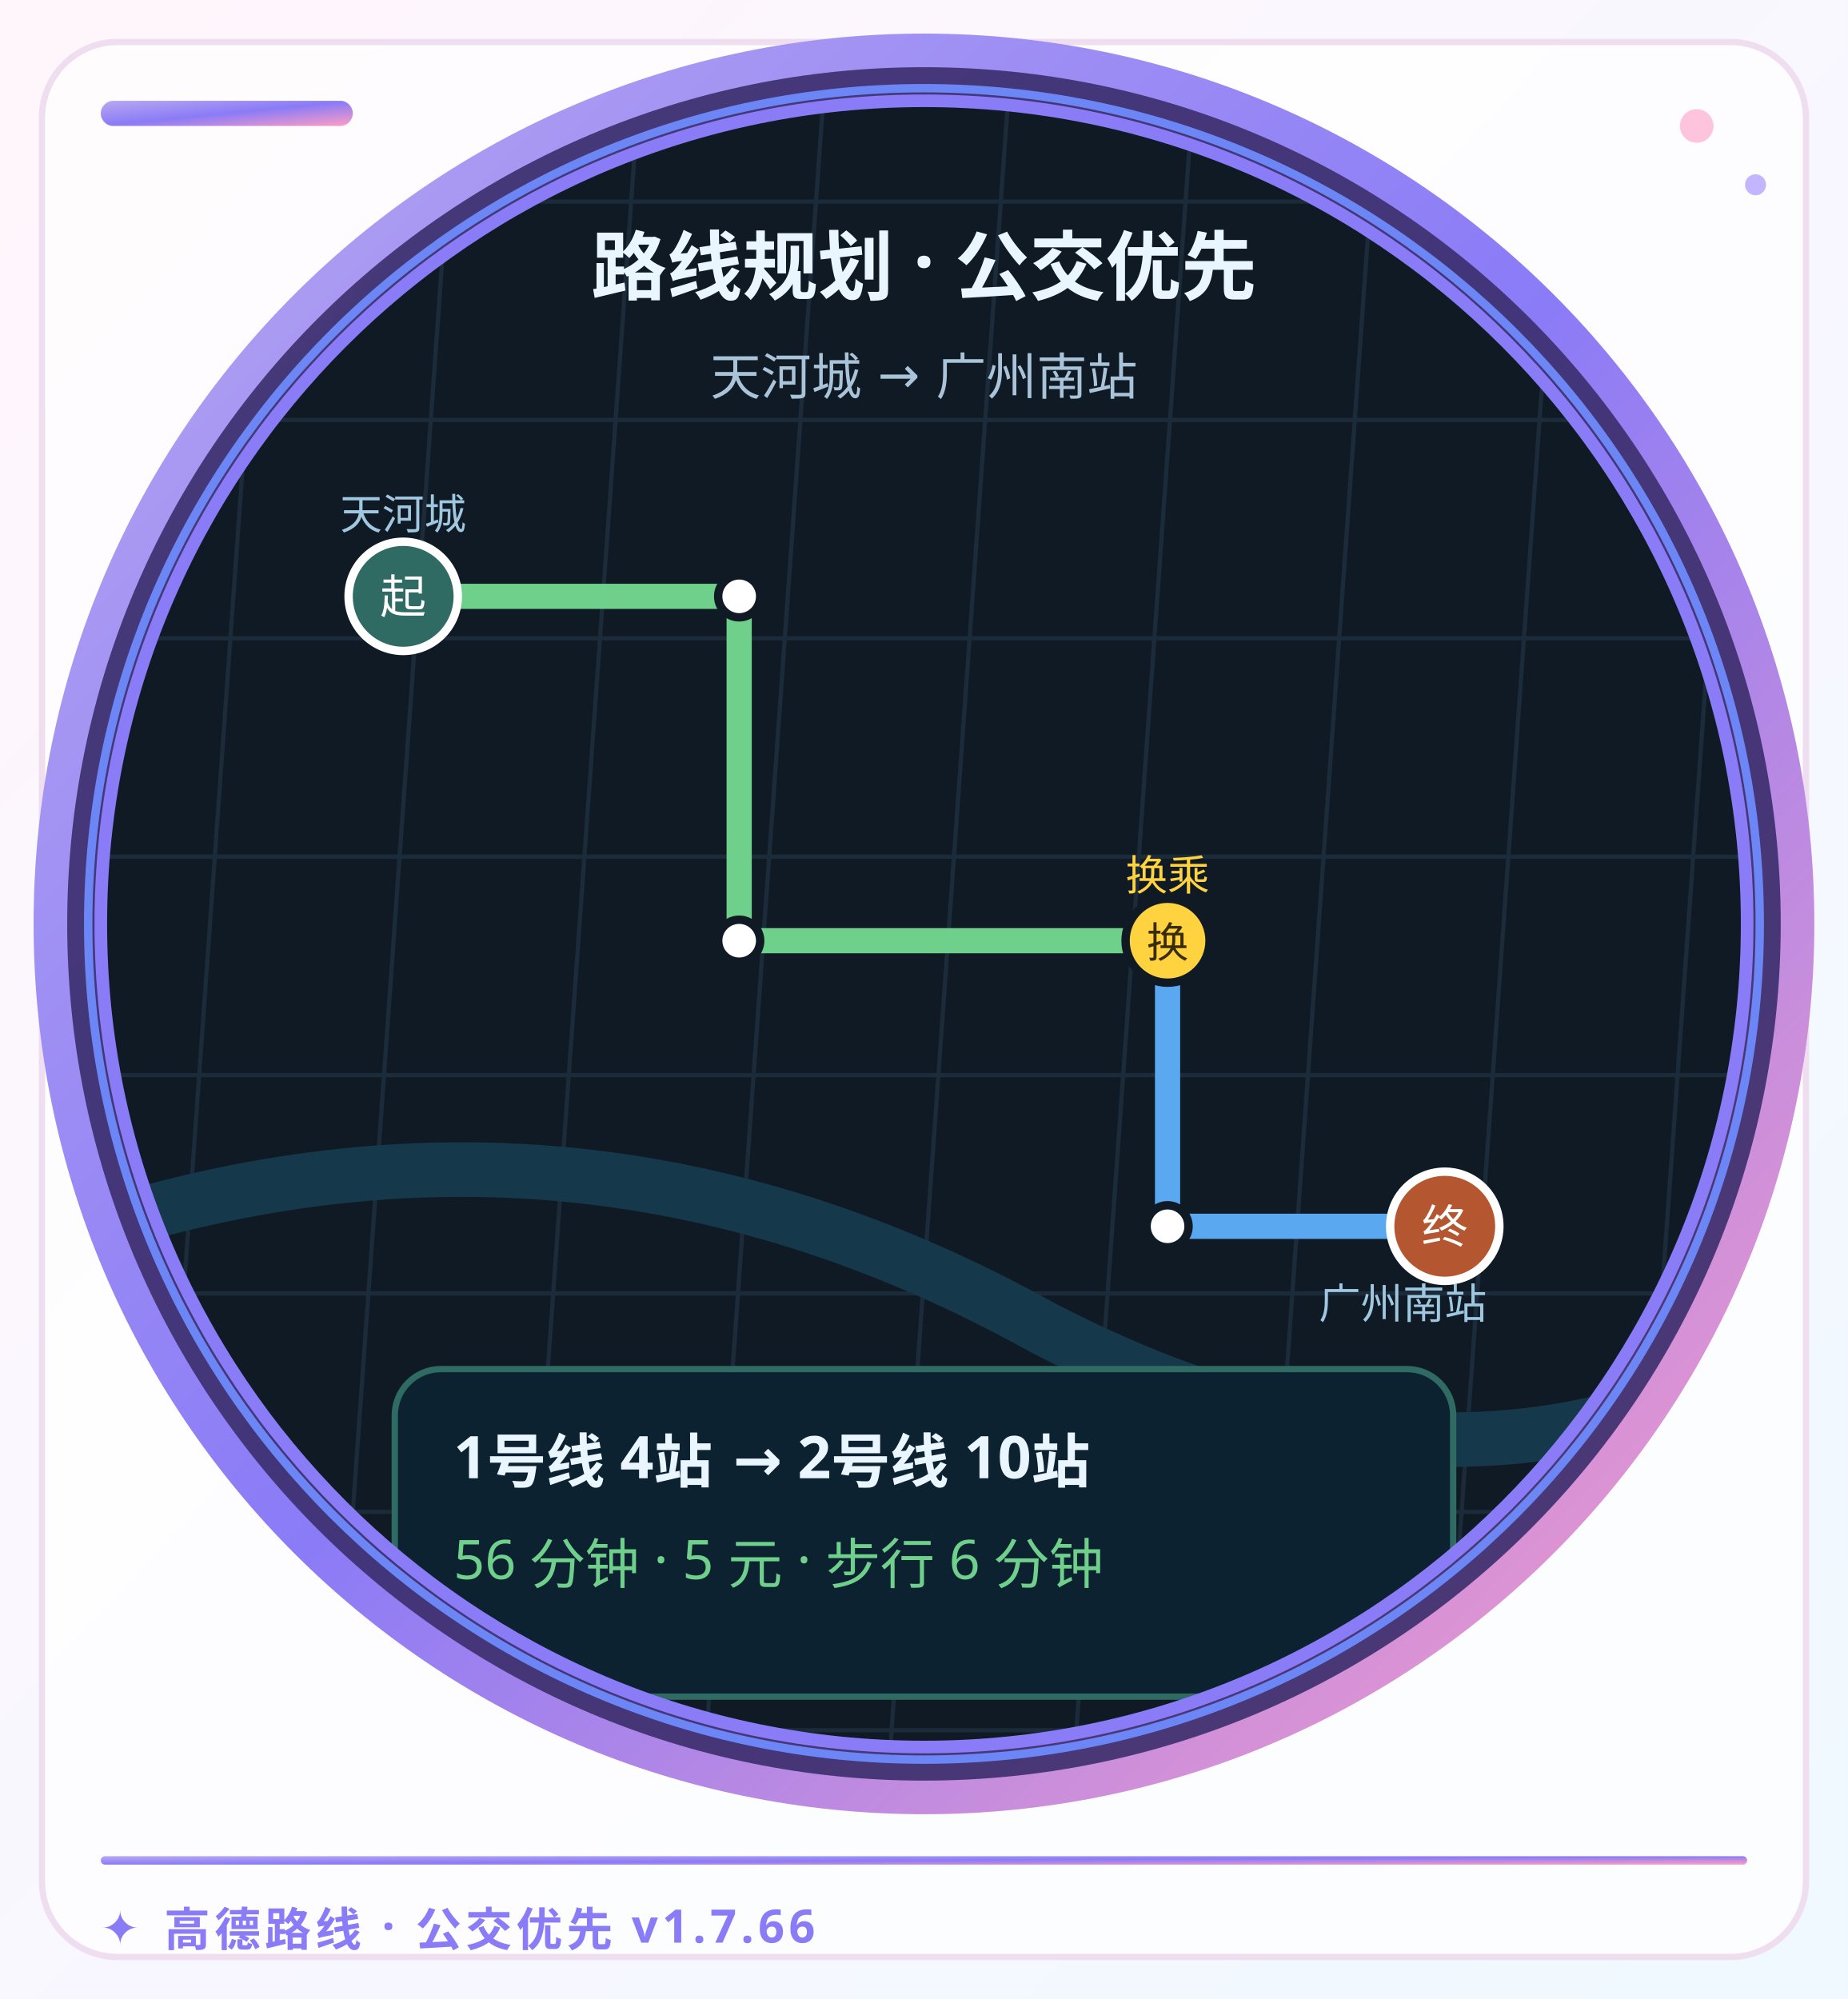
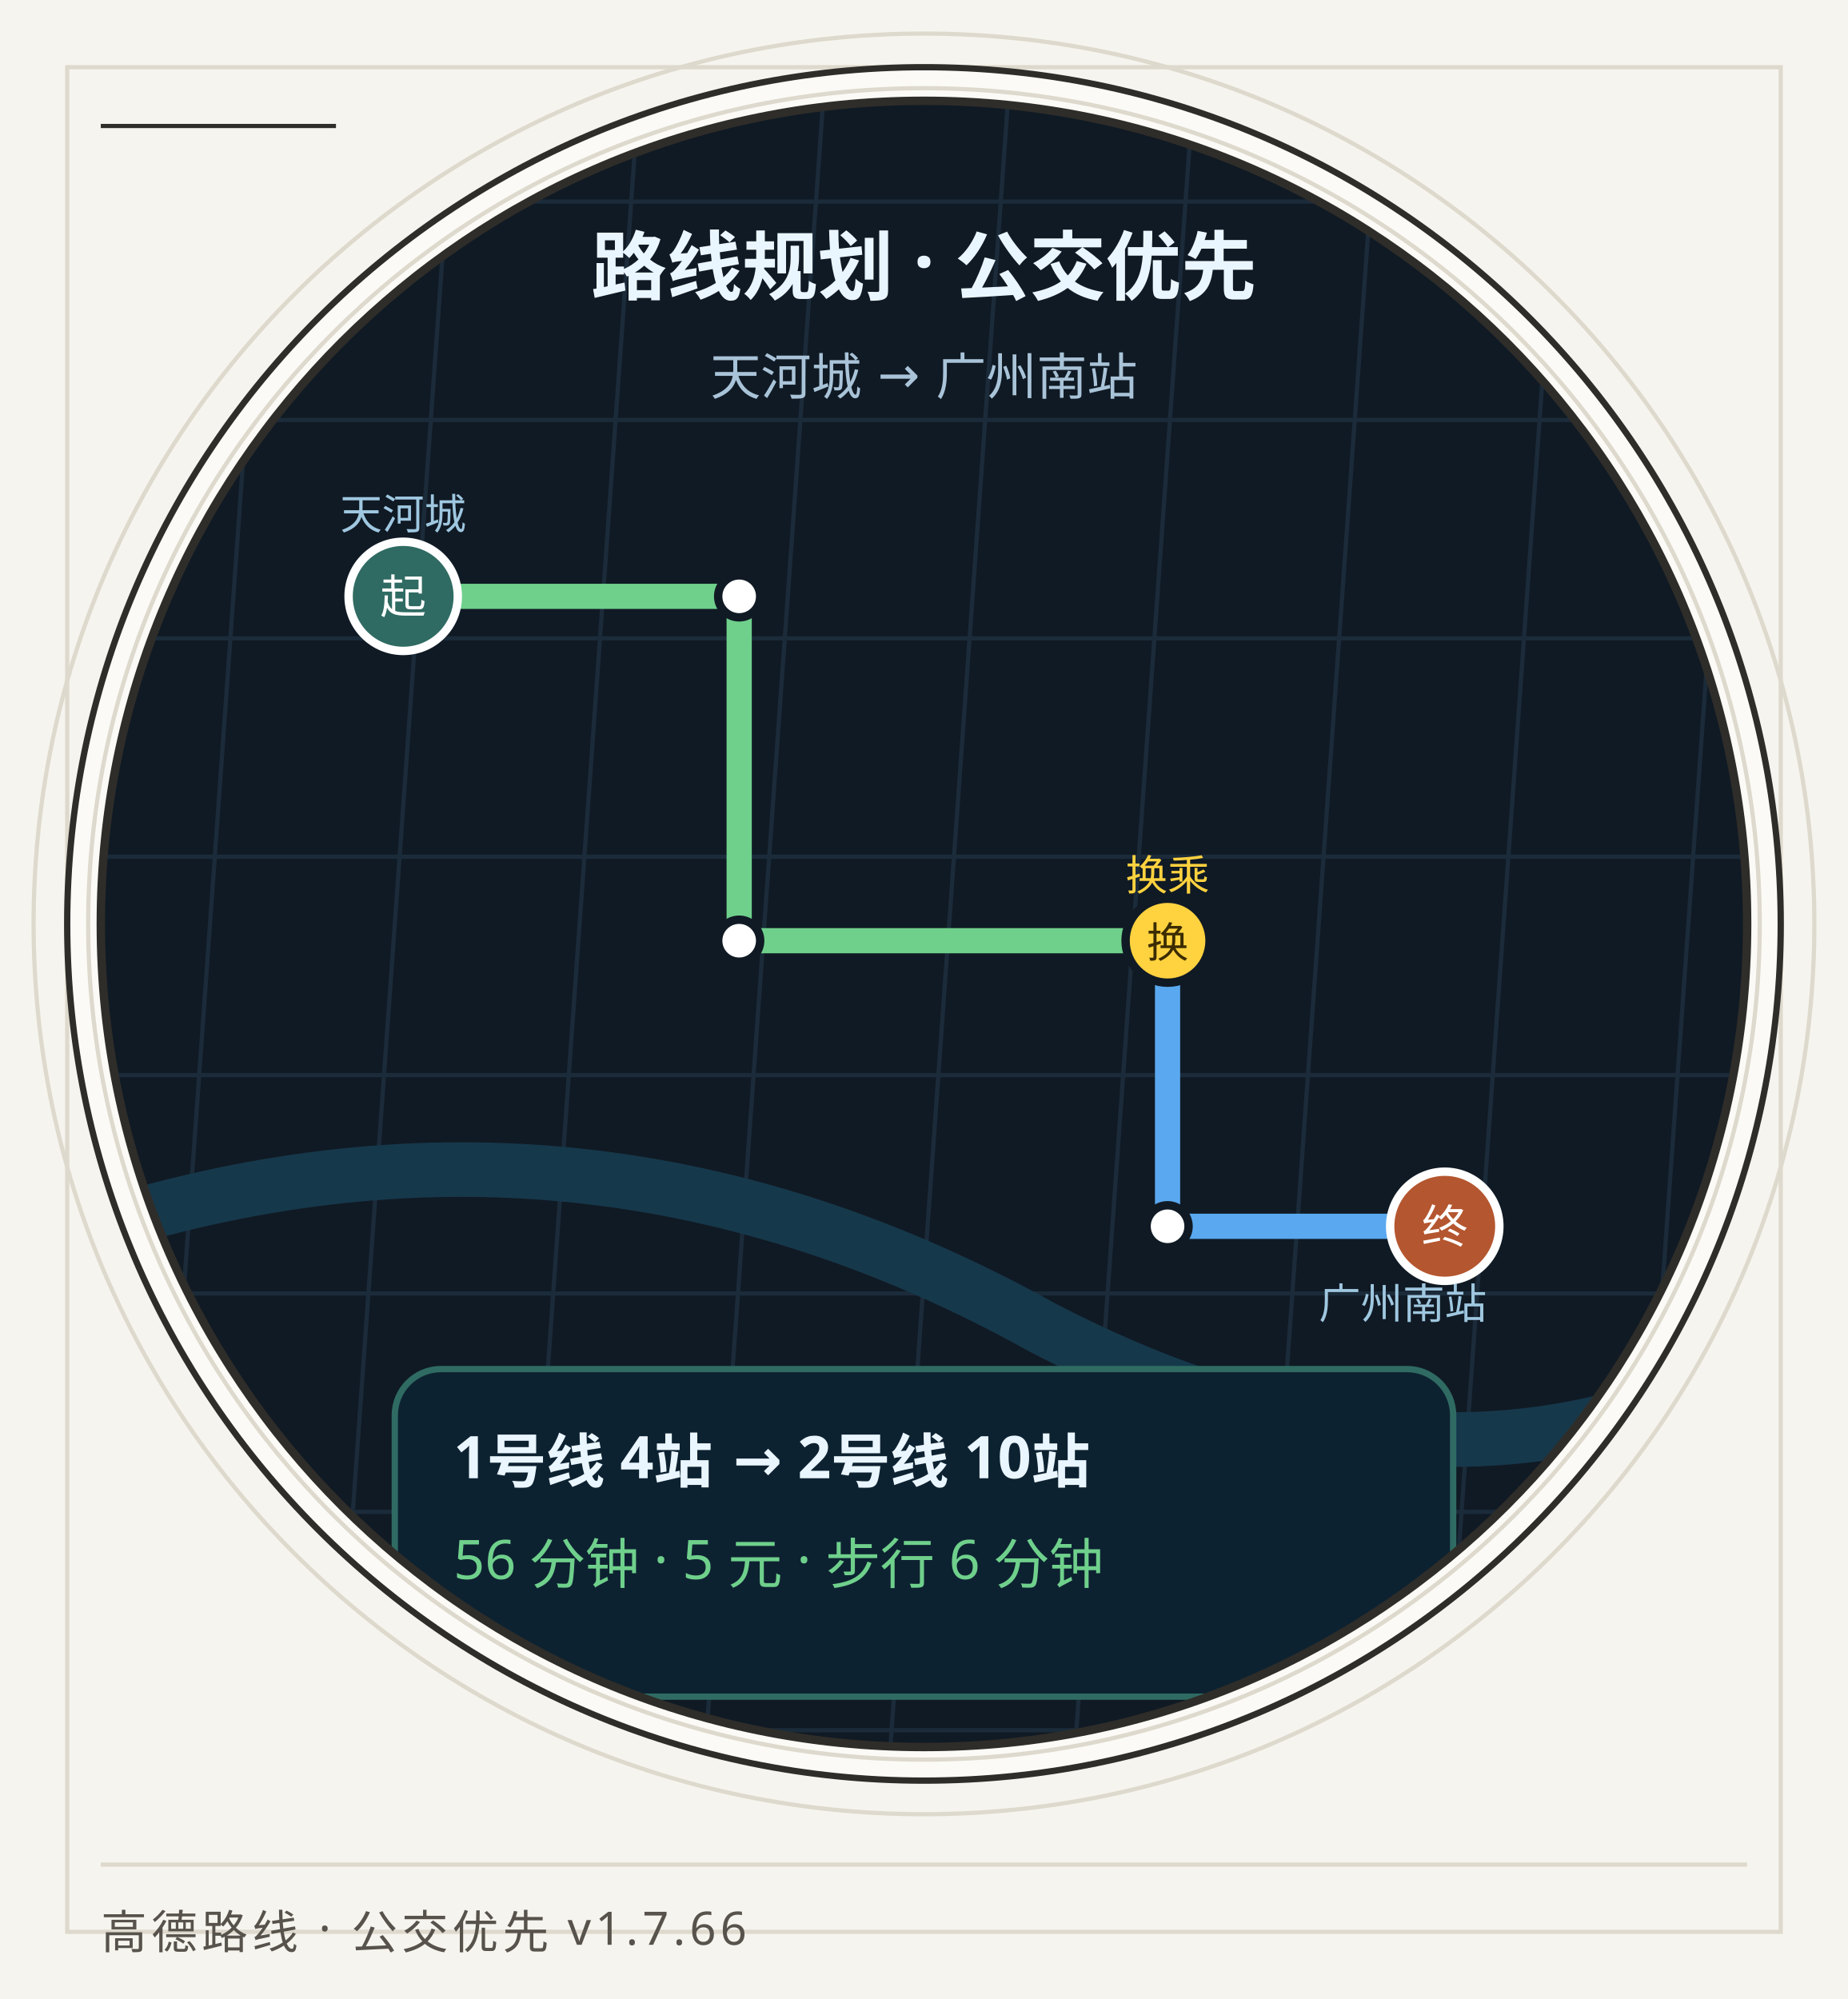
<svg xmlns="http://www.w3.org/2000/svg" viewBox="0 0 440 476" width="440" height="476" role="img" aria-label="高德路线 · 公交优先 v1.7.66">
  <defs>
-     <linearGradient id="cardbg" x1="0" y1="0" x2="1" y2="1">
-       <stop offset="0%" stop-color="#fff6fb" />
-       <stop offset="55%" stop-color="#f8f7ff" />
-       <stop offset="100%" stop-color="#eff9ff" />
-     </linearGradient>
-     <linearGradient id="rim" x1="0" y1="0" x2="1" y2="1">
-       <stop offset="0%" stop-color="#b8a8f0" />
-       <stop offset="50%" stop-color="#8a7bf7" />
-       <stop offset="100%" stop-color="#ff9ec4" />
-     </linearGradient>
    <clipPath id="scr">
      <circle cx="220" cy="220" r="196" />
    </clipPath>
  </defs>
-   <rect width="440" height="476" fill="url(#cardbg)" />
-   <rect x="10" y="10" width="420" height="456" rx="18" fill="#ffffff" fill-opacity=".72" stroke="#eedef0" stroke-width="1.5" />
-   <rect x="24" y="24" width="60" height="6" rx="3" fill="url(#rim)" />
-   <circle cx="404" cy="30" r="4" fill="#ffc4dd" />
-   <circle cx="418" cy="44" r="2.5" fill="#c3b6ff" />
-   <circle cx="220" cy="220" r="212" fill="url(#rim)" />
-   <circle cx="220" cy="220" r="204" fill="#3b2d6b" opacity=".9" />
-   <circle cx="220" cy="220" r="199" fill="none" stroke="#6c86f5" stroke-width="2" />
+   <rect width="440" height="476" fill="#f6f4ee" />
+   <rect x="16" y="16" width="408" height="444" fill="none" stroke="#ded9cd" stroke-width="1" />
+   <line x1="24" y1="30" x2="80" y2="30" stroke="#2f2d29" stroke-width="1" />
+   <circle cx="220" cy="220" r="212" fill="none" stroke="#ded9cd" stroke-width="1" />
+   <circle cx="220" cy="220" r="204" fill="#fbfaf6" stroke="#2f2d29" stroke-width="1.5" />
+   <circle cx="220" cy="220" r="199" fill="none" stroke="#ded9cd" stroke-width="1" />
  <g clip-path="url(#scr)">
    <rect x="0" y="0" width="440" height="440" fill="#101a24" />
    <line x1="20" y1="24" x2="-8" y2="416" stroke="#1b2b3a" stroke-width="1" />
    <line x1="64" y1="24" x2="36" y2="416" stroke="#1b2b3a" stroke-width="1" />
    <line x1="108" y1="24" x2="80" y2="416" stroke="#1b2b3a" stroke-width="1" />
    <line x1="152" y1="24" x2="124" y2="416" stroke="#1b2b3a" stroke-width="1" />
    <line x1="196" y1="24" x2="168" y2="416" stroke="#1b2b3a" stroke-width="1" />
    <line x1="240" y1="24" x2="212" y2="416" stroke="#1b2b3a" stroke-width="1" />
    <line x1="284" y1="24" x2="256" y2="416" stroke="#1b2b3a" stroke-width="1" />
    <line x1="328" y1="24" x2="300" y2="416" stroke="#1b2b3a" stroke-width="1" />
    <line x1="372" y1="24" x2="344" y2="416" stroke="#1b2b3a" stroke-width="1" />
    <line x1="416" y1="24" x2="388" y2="416" stroke="#1b2b3a" stroke-width="1" />
    <line x1="24" y1="48" x2="416" y2="48" stroke="#1b2b3a" stroke-width="1" />
    <line x1="24" y1="100" x2="416" y2="100" stroke="#1b2b3a" stroke-width="1" />
    <line x1="24" y1="152" x2="416" y2="152" stroke="#1b2b3a" stroke-width="1" />
    <line x1="24" y1="204" x2="416" y2="204" stroke="#1b2b3a" stroke-width="1" />
    <line x1="24" y1="256" x2="416" y2="256" stroke="#1b2b3a" stroke-width="1" />
    <line x1="24" y1="308" x2="416" y2="308" stroke="#1b2b3a" stroke-width="1" />
    <line x1="24" y1="360" x2="416" y2="360" stroke="#1b2b3a" stroke-width="1" />
    <line x1="24" y1="412" x2="416" y2="412" stroke="#1b2b3a" stroke-width="1" />
    <path d="M24 292 Q140 256 248 316 Q340 364 416 326" fill="none" stroke="#16384b" stroke-width="13" />
    <path d="M96 142 L176 142 L176 224 L278 224" fill="none" stroke="#6fd08c" stroke-width="6" stroke-linecap="round" stroke-linejoin="round" />
    <path d="M278 224 L278 292 L344 292" fill="none" stroke="#5aa9f0" stroke-width="6" stroke-linecap="round" stroke-linejoin="round" />
    <circle cx="96" cy="142" r="5" fill="#fff" stroke="#101a24" stroke-width="2" />
    <circle cx="176" cy="142" r="5" fill="#fff" stroke="#101a24" stroke-width="2" />
    <circle cx="176" cy="224" r="5" fill="#fff" stroke="#101a24" stroke-width="2" />
    <circle cx="278" cy="224" r="5" fill="#fff" stroke="#101a24" stroke-width="2" />
    <circle cx="278" cy="292" r="5" fill="#fff" stroke="#101a24" stroke-width="2" />
    <circle cx="344" cy="292" r="5" fill="#fff" stroke="#101a24" stroke-width="2" />
    <circle cx="96" cy="142" r="13" fill="#2f6b62" stroke="#fff" stroke-width="2" />
    <circle cx="344" cy="292" r="13" fill="#b4562f" stroke="#fff" stroke-width="2" />
    <text x="96" y="146" text-anchor="middle" font-family="'Microsoft YaHei','PingFang SC',sans-serif" font-size="11" fill="#fff">起</text>
    <text x="344" y="296" text-anchor="middle" font-family="'Microsoft YaHei','PingFang SC',sans-serif" font-size="11" fill="#fff">终</text>
    <circle cx="278" cy="224" r="10" fill="#ffd23f" stroke="#101a24" stroke-width="2" />
    <text x="278" y="228" text-anchor="middle" font-family="'Microsoft YaHei','PingFang SC',sans-serif" font-size="10" fill="#3b2c00">换</text>
    <text x="220" y="70" text-anchor="middle" font-family="'Microsoft YaHei','PingFang SC',sans-serif" font-size="18" font-weight="bold" fill="#eaf6ff">路线规划 · 公交优先</text>
    <text x="220" y="94" text-anchor="middle" font-family="'Microsoft YaHei','PingFang SC',sans-serif" font-size="12" fill="#a9c3d8">天河城 → 广州南站</text>
    <text x="96" y="126" text-anchor="middle" font-family="'Microsoft YaHei','PingFang SC',sans-serif" font-size="10" fill="#9fc7e0">天河城</text>
    <text x="334" y="314" text-anchor="middle" font-family="'Microsoft YaHei','PingFang SC',sans-serif" font-size="10" fill="#9fc7e0">广州南站</text>
    <text x="278" y="212" text-anchor="middle" font-family="'Microsoft YaHei','PingFang SC',sans-serif" font-size="10" fill="#ffd23f">换乘</text>
    <rect x="94" y="326" width="252" height="78" rx="11" fill="#0d2231" stroke="#2f6b62" stroke-width="1.5" />
    <text x="108" y="352" font-family="'Microsoft YaHei','PingFang SC',sans-serif" font-size="14" font-weight="bold" fill="#eaf6ff">1号线 4站 → 2号线 10站</text>
    <text x="108" y="376" font-family="'Microsoft YaHei','PingFang SC',sans-serif" font-size="13" fill="#6fd08c">56 分钟 · 5 元 · 步行 6 分钟</text>
  </g>
-   <circle cx="220" cy="220" r="196" fill="none" stroke="#8a7bf7" stroke-width="3" />
-   <rect x="24" y="442" width="392" height="2" rx="1" fill="url(#rim)" />
-   <text x="24" y="463" text-anchor="start" font-family="'Microsoft YaHei','PingFang SC',sans-serif" font-size="11" font-weight="bold" letter-spacing="1" fill="#8a7bf7">✦ 高德路线 · 公交优先 v1.7.66</text>
+   <circle cx="220" cy="220" r="196" fill="none" stroke="#2f2d29" stroke-width="2" />
+   <line x1="24" y1="444" x2="416" y2="444" stroke="#ded9cd" stroke-width="1" />
+   <text x="24" y="464" text-anchor="start" font-family="'Microsoft YaHei','PingFang SC',sans-serif" font-size="11" letter-spacing="1" fill="#57534c">高德路线 · 公交优先 v1.7.66</text>
</svg>
